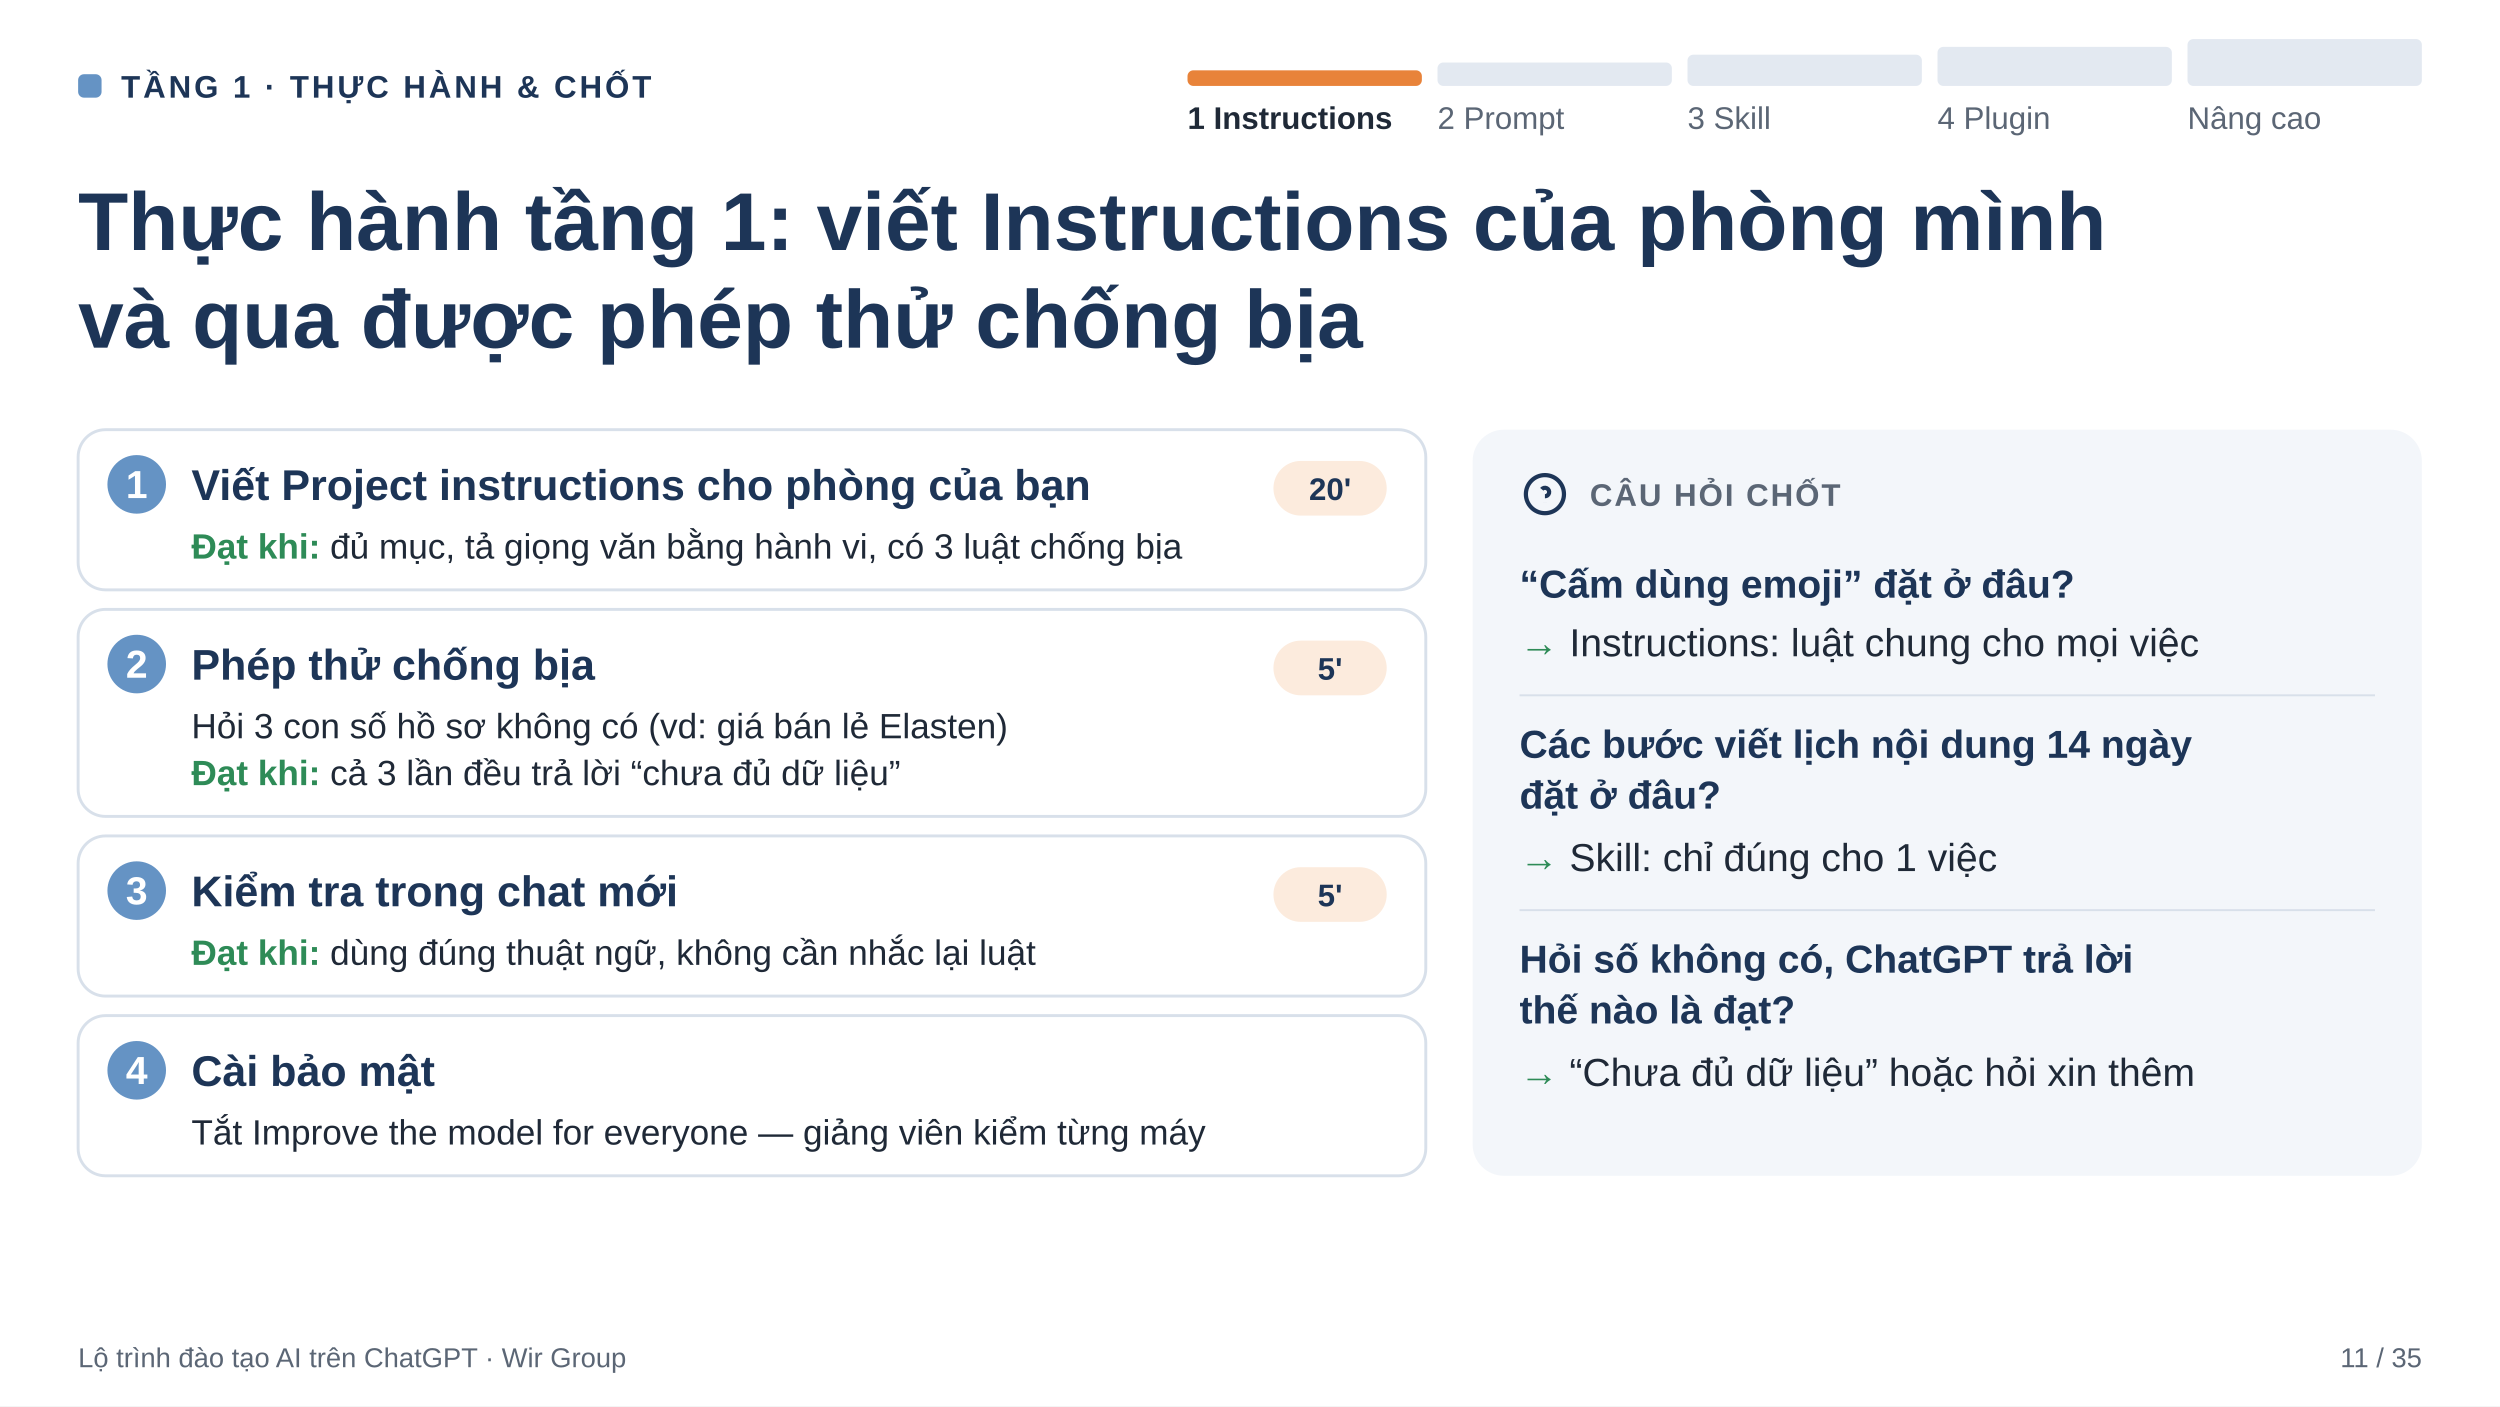
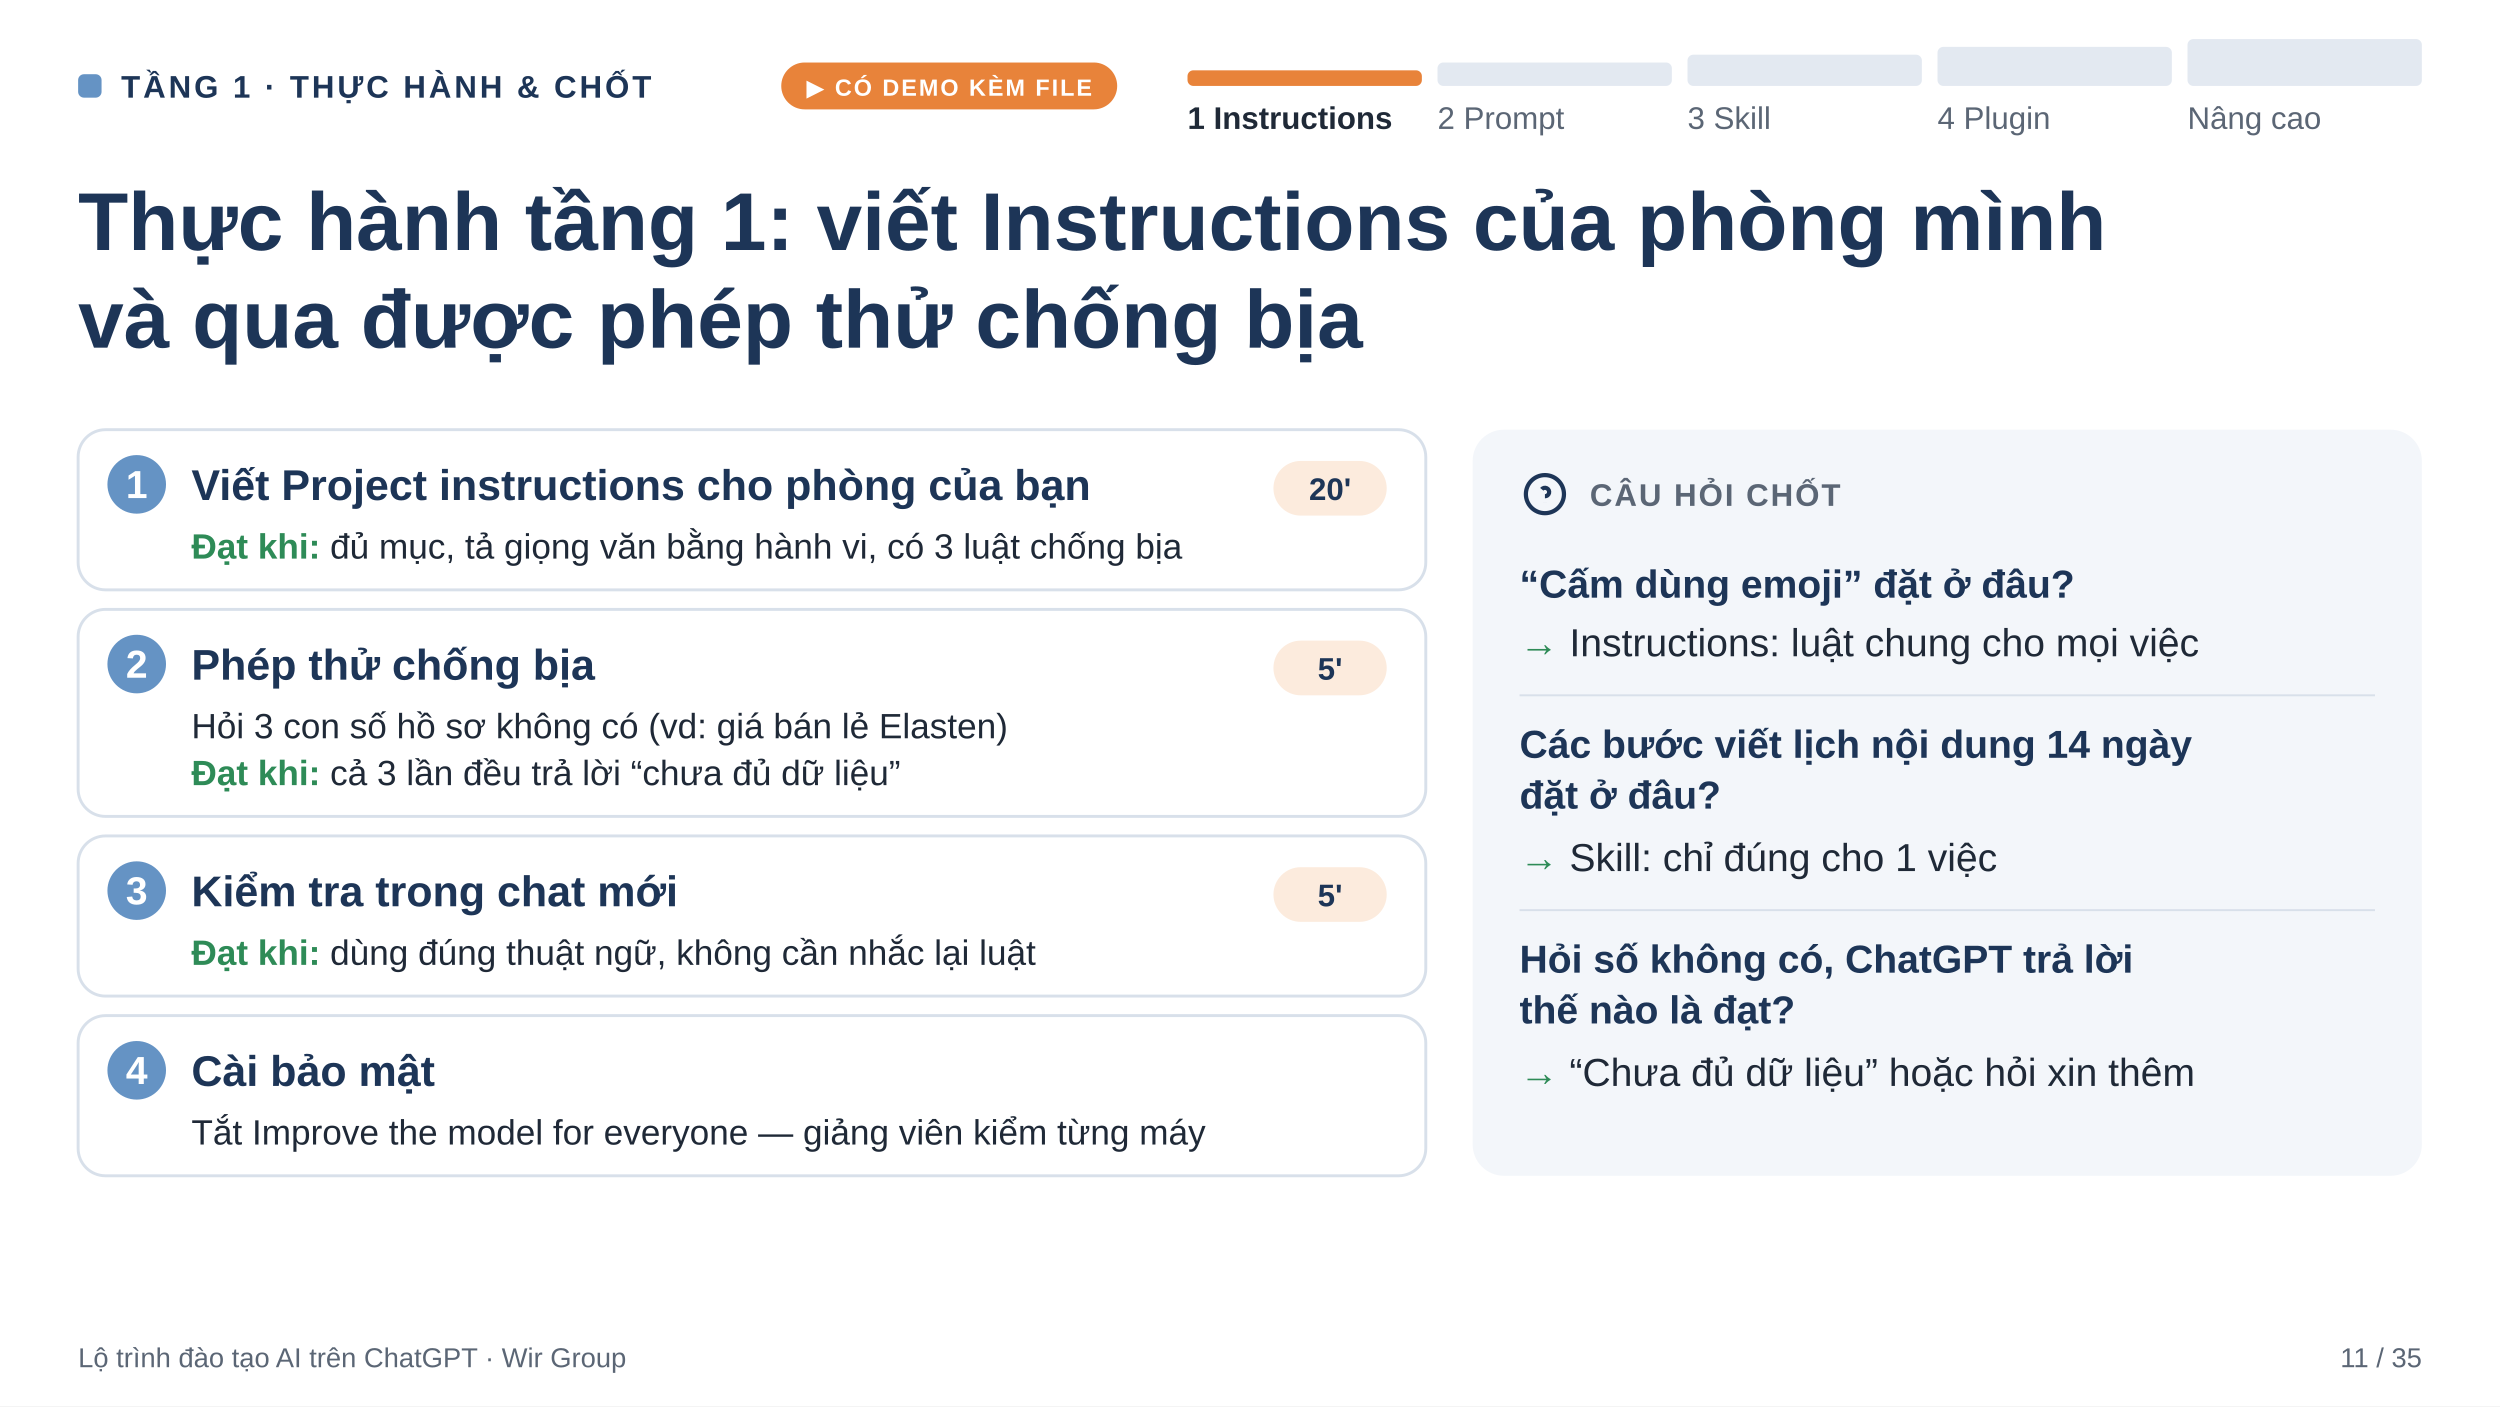
<svg xmlns="http://www.w3.org/2000/svg" viewBox="0 0 1280 720" width="1280" height="720" font-family="Aptos, 'Segoe UI', Arial, sans-serif" data-pptx-page-role="content">
  <rect id="bg" data-pptx-role="background" x="0" y="0" width="1280" height="720" fill="#FFFFFF" />
  <g id="section-kicker" data-pptx-role="chrome" data-pptx-bounds="40 30 540 30">
    <rect x="40" y="38" width="12" height="12" rx="3" fill="#6593C4" />
    <text x="62" y="50" font-size="16" font-weight="bold" letter-spacing="1.5" fill="#1D3557">TẦNG 1 · THỰC HÀNH &amp; CHỐT</text>
+   </g>
+   <g id="demo-flag" data-pptx-role="chrome" data-pptx-bounds="400 30 180 28">
+     <rect x="400" y="32" width="172" height="24" rx="12" fill="#E8833A" />
+     <text x="486" y="49" font-size="12" font-weight="bold" letter-spacing="1" fill="#FFFFFF" text-anchor="middle">▶ CÓ DEMO KÈM FILE</text>
  </g>
  <g id="roadmap-tracker" data-pptx-role="chrome" data-pptx-bounds="600 14 640 62">
    <rect x="608" y="36" width="120" height="8" rx="3" fill="#E8833A" />
    <rect x="736" y="32" width="120" height="12" rx="3" fill="#E3E9F1" />
    <rect x="864" y="28" width="120" height="16" rx="3" fill="#E3E9F1" />
    <rect x="992" y="24" width="120" height="20" rx="3" fill="#E3E9F1" />
    <rect x="1120" y="20" width="120" height="24" rx="3" fill="#E3E9F1" />
    <text x="608" y="66" font-size="16" font-weight="bold" fill="#1F2937">1 Instructions</text>
    <text x="736" y="66" font-size="16" fill="#5B6675">2 Prompt</text>
    <text x="864" y="66" font-size="16" fill="#5B6675">3 Skill</text>
    <text x="992" y="66" font-size="16" fill="#5B6675">4 Plugin</text>
    <text x="1120" y="66" font-size="16" fill="#5B6675">Nâng cao</text>
  </g>
  <text font-size="42" font-weight="bold" fill="#1D3557" x="40" y="128">Thực hành tầng 1: viết Instructions của phòng mình</text>
  <text font-size="42" font-weight="bold" fill="#1D3557" x="40" y="178">và qua được phép thử chống bịa</text>
  <g id="task-1" data-pptx-bounds="40 220 690 82">
    <rect x="40" y="220" width="690" height="82" rx="14" fill="#FFFFFF" stroke="#D8E0EA" stroke-width="1.5" />
    <circle cx="70" cy="248" r="15" fill="#6593C4" />
    <text x="70" y="255" font-size="20" font-weight="bold" text-anchor="middle" fill="#FFFFFF">1</text>
    <text x="98" y="256" font-size="22" font-weight="bold" fill="#1D3557">Viết Project instructions cho phòng của bạn</text>
    <rect x="652" y="236" width="58" height="28" rx="14" fill="#FCEBDD" />
    <text x="681" y="256" font-size="16" font-weight="bold" text-anchor="middle" fill="#1D3557">20'</text>
    <text x="98" y="286" font-size="18" fill="#1F2937">
      <tspan font-weight="bold" fill="#2E8B57">Đạt khi:</tspan> đủ mục, tả giọng văn bằng hành vi, có 3 luật chống bịa</text>
  </g>
  <g id="task-2" data-pptx-bounds="40 312 690 106">
    <rect x="40" y="312" width="690" height="106" rx="14" fill="#FFFFFF" stroke="#D8E0EA" stroke-width="1.5" />
    <circle cx="70" cy="340" r="15" fill="#6593C4" />
    <text x="70" y="347" font-size="20" font-weight="bold" text-anchor="middle" fill="#FFFFFF">2</text>
    <text x="98" y="348" font-size="22" font-weight="bold" fill="#1D3557">Phép thử chống bịa</text>
    <rect x="652" y="328" width="58" height="28" rx="14" fill="#FCEBDD" />
    <text x="681" y="348" font-size="16" font-weight="bold" text-anchor="middle" fill="#1D3557">5'</text>
    <text x="98" y="378" font-size="18" fill="#1F2937">Hỏi 3 con số hồ sơ không có (vd: giá bán lẻ Elasten)</text>
    <text x="98" y="402" font-size="18" fill="#1F2937">
      <tspan font-weight="bold" fill="#2E8B57">Đạt khi:</tspan> cả 3 lần đều trả lời “chưa đủ dữ liệu”</text>
  </g>
  <g id="task-3" data-pptx-bounds="40 428 690 82">
    <rect x="40" y="428" width="690" height="82" rx="14" fill="#FFFFFF" stroke="#D8E0EA" stroke-width="1.5" />
    <circle cx="70" cy="456" r="15" fill="#6593C4" />
    <text x="70" y="463" font-size="20" font-weight="bold" text-anchor="middle" fill="#FFFFFF">3</text>
    <text x="98" y="464" font-size="22" font-weight="bold" fill="#1D3557">Kiểm tra trong chat mới</text>
    <rect x="652" y="444" width="58" height="28" rx="14" fill="#FCEBDD" />
    <text x="681" y="464" font-size="16" font-weight="bold" text-anchor="middle" fill="#1D3557">5'</text>
    <text x="98" y="494" font-size="18" fill="#1F2937">
      <tspan font-weight="bold" fill="#2E8B57">Đạt khi:</tspan> dùng đúng thuật ngữ, không cần nhắc lại luật</text>
  </g>
  <g id="task-4" data-pptx-bounds="40 520 690 82">
    <rect x="40" y="520" width="690" height="82" rx="14" fill="#FFFFFF" stroke="#D8E0EA" stroke-width="1.5" />
    <circle cx="70" cy="548" r="15" fill="#6593C4" />
    <text x="70" y="555" font-size="20" font-weight="bold" text-anchor="middle" fill="#FFFFFF">4</text>
    <text x="98" y="556" font-size="22" font-weight="bold" fill="#1D3557">Cài bảo mật</text>
    <text x="98" y="586" font-size="18" fill="#1F2937">Tắt Improve the model for everyone — giảng viên kiểm từng máy</text>
  </g>
  <g id="quiz-card" data-pptx-bounds="754 220 486 382">
    <rect x="754" y="220" width="486" height="382" rx="16" fill="#F3F6FA" />
    <g transform="translate(778, 240) scale(1.08333)" fill="none" stroke="#1D3557" stroke-width="2">
      <path d="M3 12a9 9 0 1 0 18 0a9 9 0 0 0 -18 0" />
      <path d="M12 16v.01" />
      <path d="M12 13a2 2 0 0 0 .914 -3.782a1.98 1.98 0 0 0 -2.414 .483" />
    </g>
    <text x="814" y="259" font-size="16" font-weight="bold" letter-spacing="1" fill="#5B6675">CÂU HỎI CHỐT</text>
    <text x="778" y="306" font-size="20" font-weight="bold" fill="#1D3557">“Cấm dùng emoji” đặt ở đâu?</text>
    <line x1="778" y1="356" x2="1216" y2="356" stroke="#D8E0EA" stroke-width="1" />
    <text font-size="20" font-weight="bold" fill="#1D3557" x="778" y="388">Các bước viết lịch nội dung 14 ngày</text>
    <text font-size="20" font-weight="bold" fill="#1D3557" x="778" y="414">đặt ở đâu?</text>
    <line x1="778" y1="466" x2="1216" y2="466" stroke="#D8E0EA" stroke-width="1" />
    <text font-size="20" font-weight="bold" fill="#1D3557" x="778" y="498">Hỏi số không có, ChatGPT trả lời</text>
    <text font-size="20" font-weight="bold" fill="#1D3557" x="778" y="524">thế nào là đạt?</text>
  </g>
  <g id="answer-1" data-pptx-bounds="778 316 438 30">
    <text x="778" y="336" font-size="20" fill="#1F2937">
      <tspan font-weight="bold" fill="#2E8B57">→</tspan> Instructions: luật chung cho mọi việc</text>
  </g>
  <g id="answer-2" data-pptx-bounds="778 426 438 30">
    <text x="778" y="446" font-size="20" fill="#1F2937">
      <tspan font-weight="bold" fill="#2E8B57">→</tspan> Skill: chỉ đúng cho 1 việc</text>
  </g>
  <g id="answer-3" data-pptx-bounds="778 536 438 30">
    <text x="778" y="556" font-size="20" fill="#1F2937">
      <tspan font-weight="bold" fill="#2E8B57">→</tspan> “Chưa đủ dữ liệu” hoặc hỏi xin thêm</text>
  </g>
  <text id="footer-course" data-pptx-role="footer" x="40" y="700" font-size="14" fill="#5B6675">Lộ trình đào tạo AI trên ChatGPT · Wir Group</text>
  <text id="page-number" data-pptx-role="page-number" x="1240" y="700" font-size="14" text-anchor="end" fill="#5B6675">11 / 35</text>
</svg>
